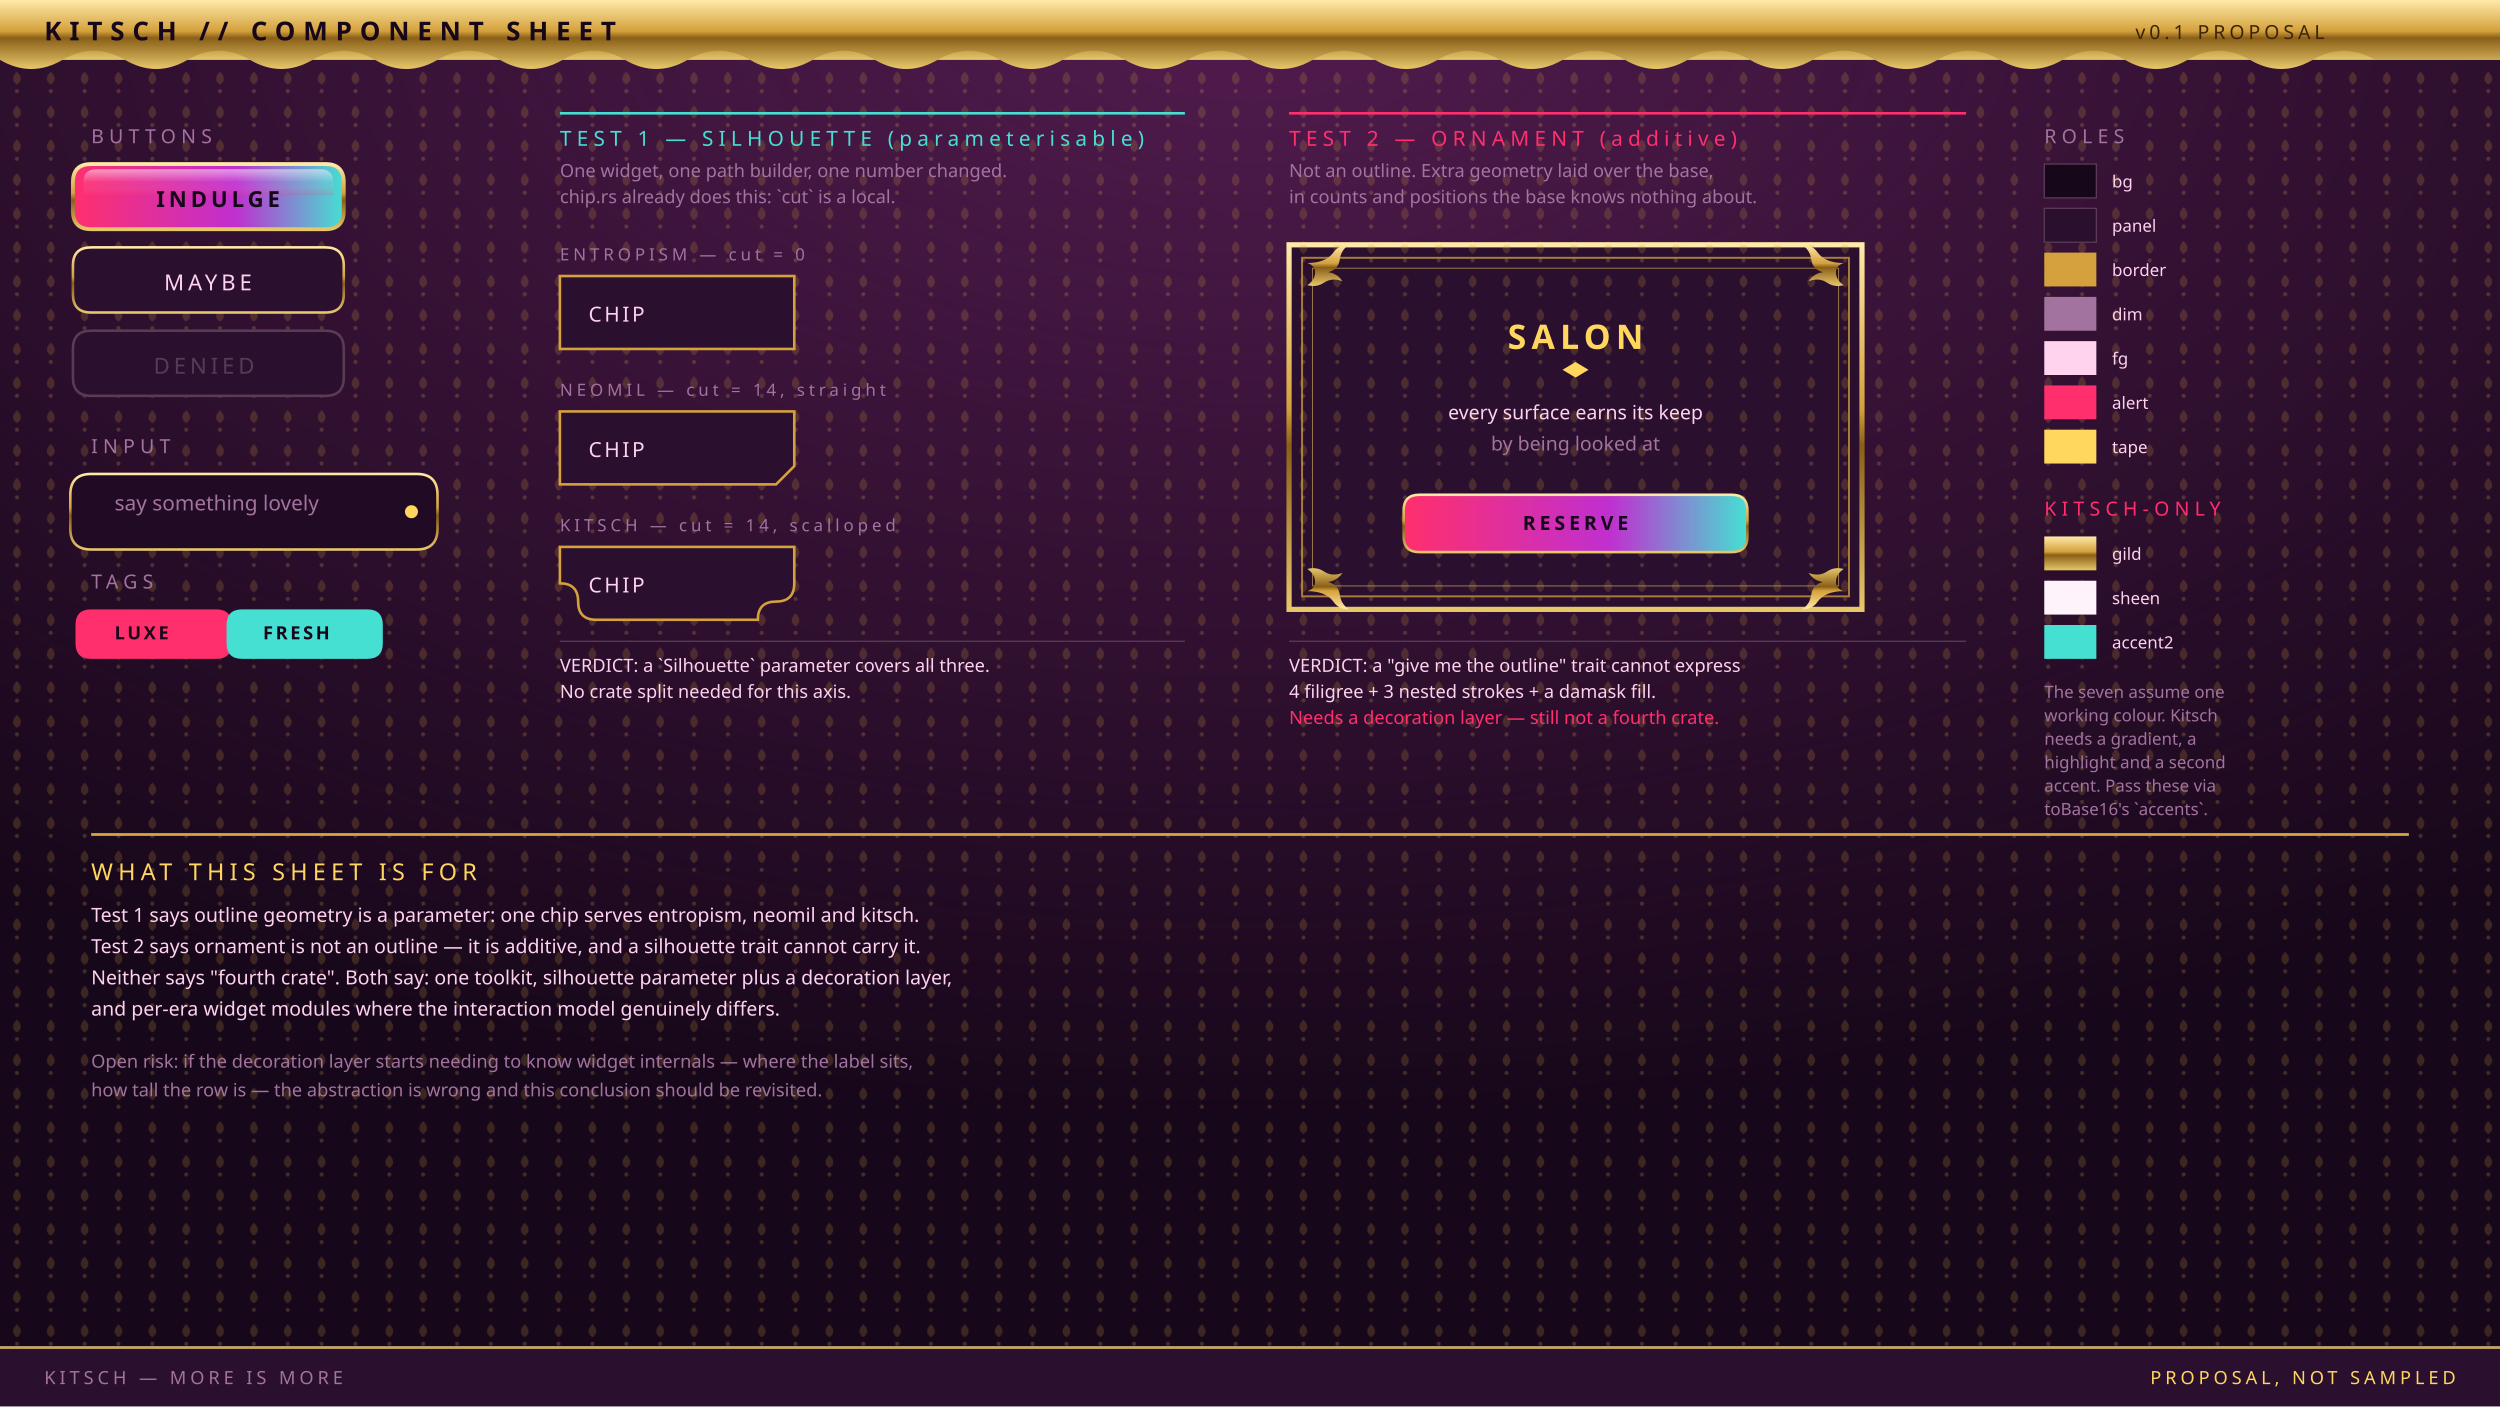
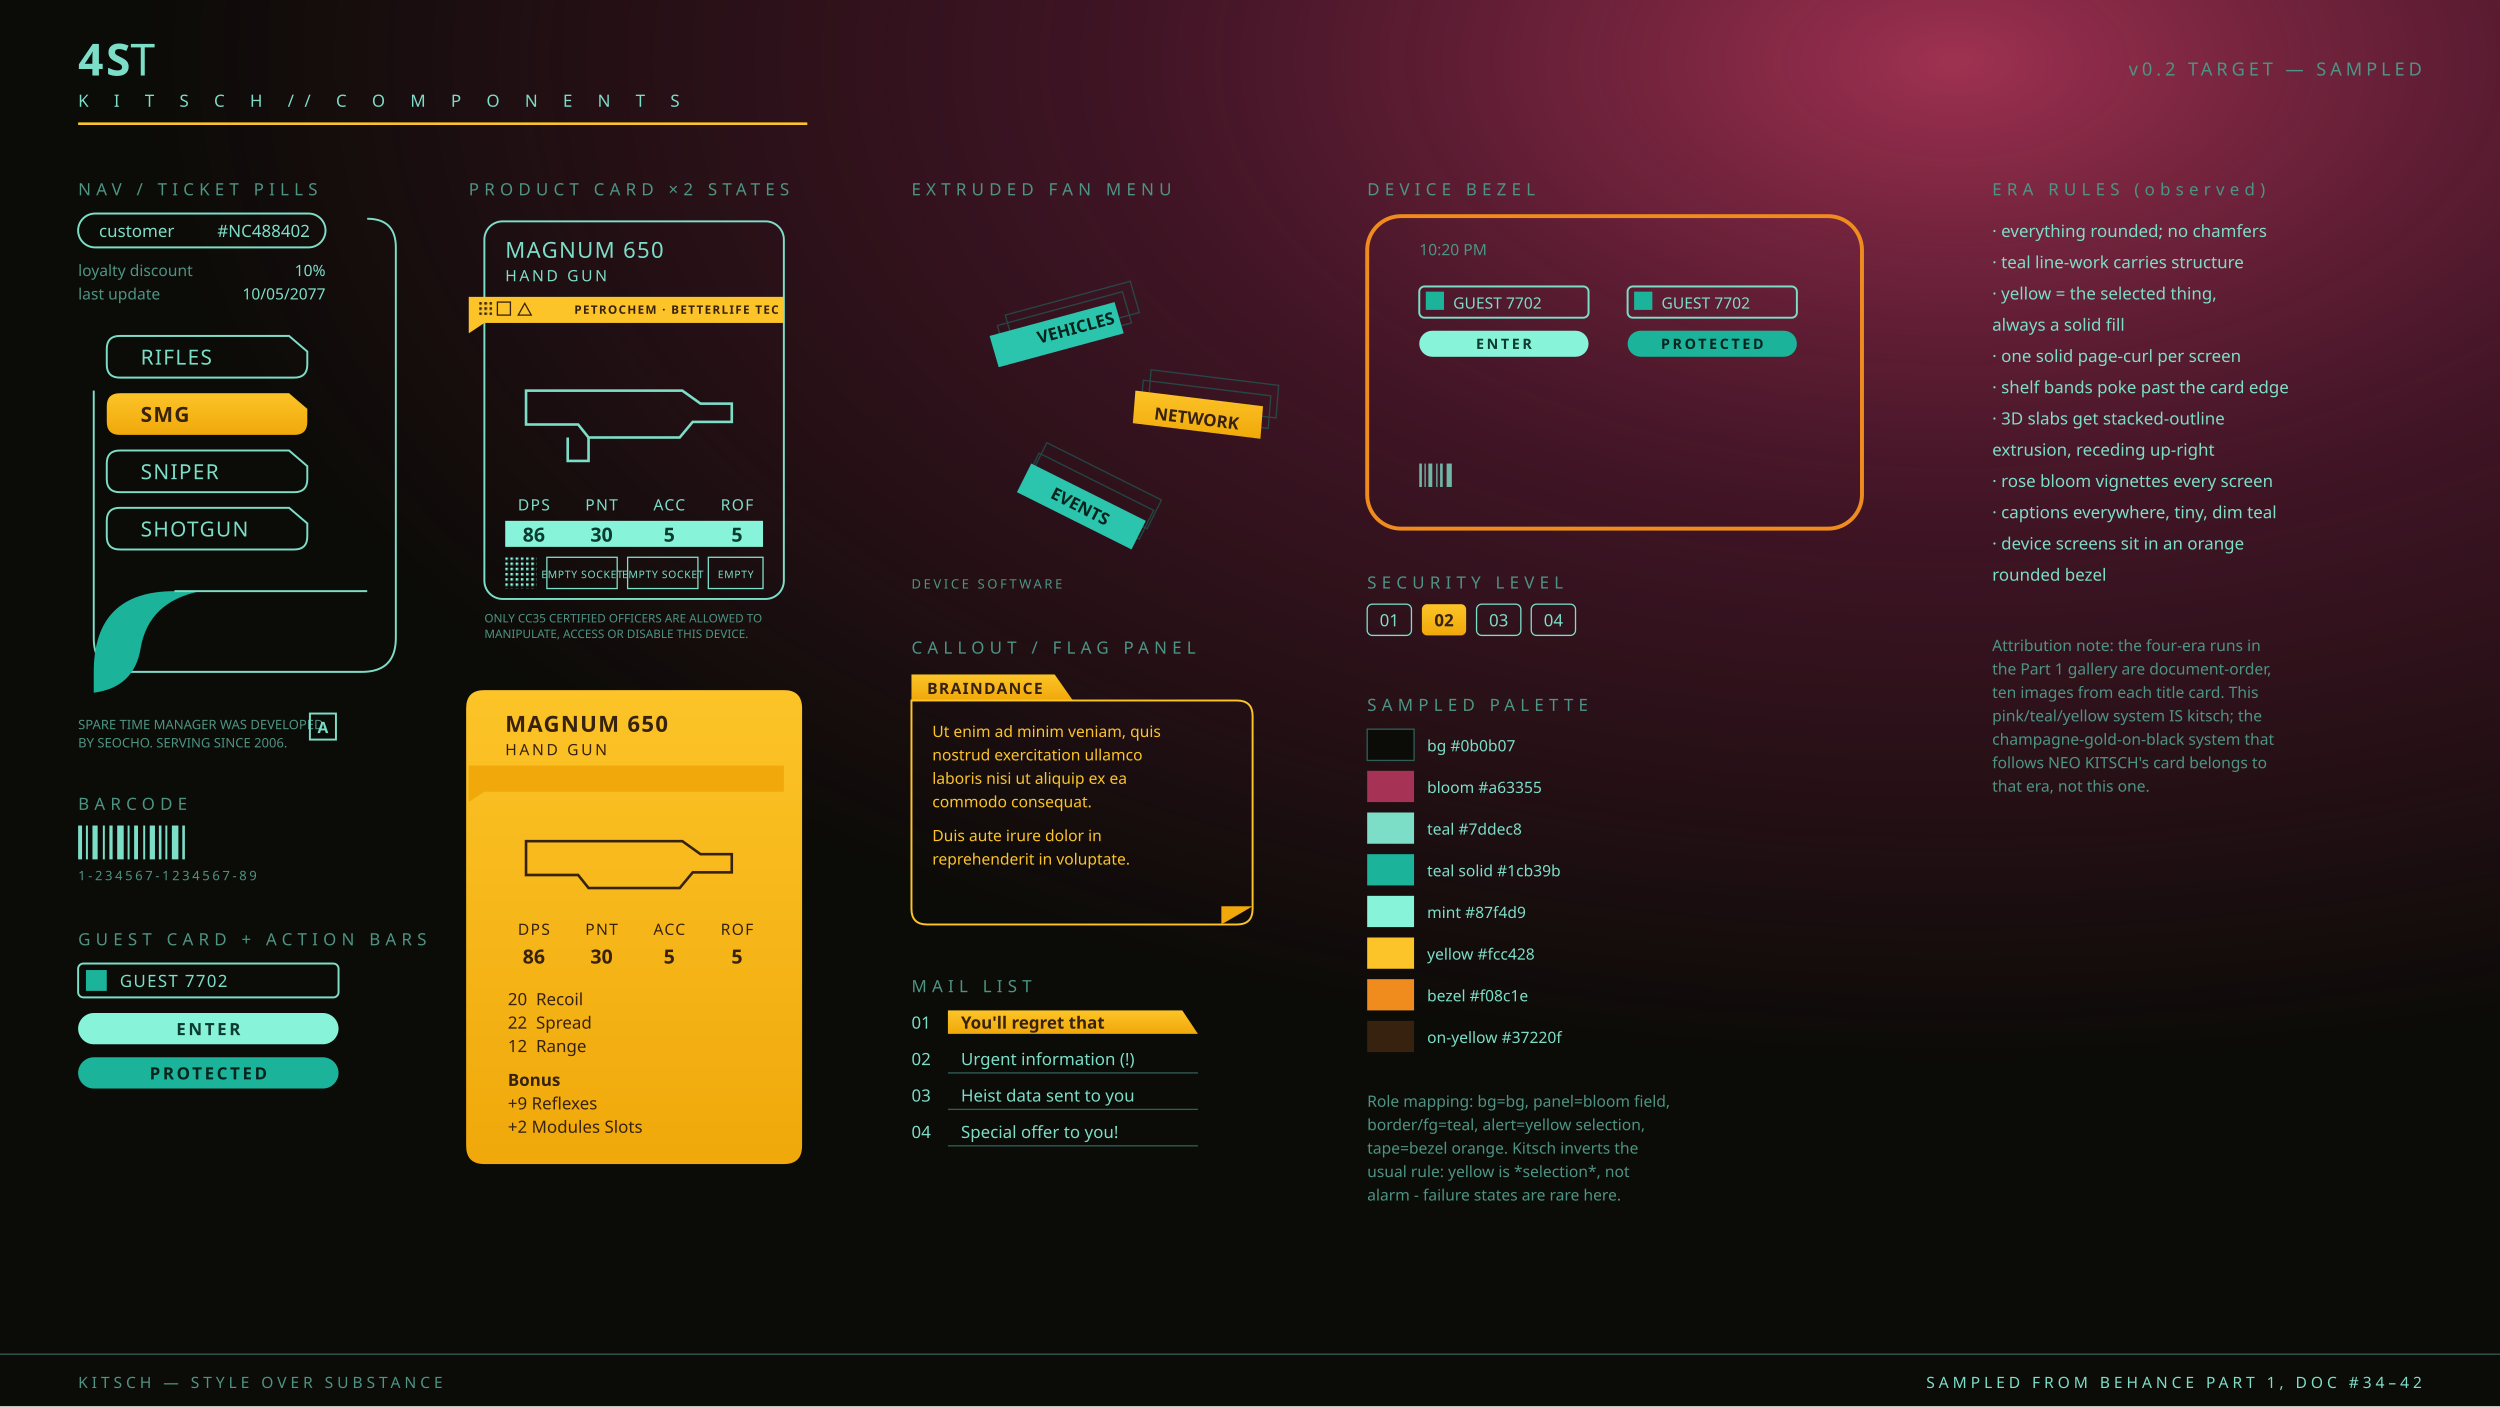
<svg xmlns="http://www.w3.org/2000/svg" width="1920" height="1080" viewBox="0 0 1920 1080" font-family="Rajdhani">
  <defs>
-     <linearGradient id="gild" x1="0" y1="0" x2="0" y2="1">
-       <stop offset="0%" stop-color="#ffe9a8" />
-       <stop offset="45%" stop-color="#d4a13c" />
-       <stop offset="55%" stop-color="#8a5f18" />
-       <stop offset="100%" stop-color="#e6c76a" />
+     <radialGradient id="bloom" cx="78%" cy="4%" r="72%">
+       <stop offset="0%" stop-color="#a63355" stop-opacity="0.95" />
+       <stop offset="45%" stop-color="#6c1c3d" stop-opacity="0.55" />
+       <stop offset="100%" stop-color="#6c1c3d" stop-opacity="0" />
+     </radialGradient>
+     <linearGradient id="selYellow" x1="0" y1="0" x2="0" y2="1">
+       <stop offset="0%" stop-color="#fcc428" />
+       <stop offset="100%" stop-color="#f0a80a" />
    </linearGradient>
-     <linearGradient id="gloss" x1="0" y1="0" x2="0" y2="1">
-       <stop offset="0%" stop-color="#fff3fb" stop-opacity="0.55" />
-       <stop offset="50%" stop-color="#fff3fb" stop-opacity="0.06" />
-       <stop offset="100%" stop-color="#ff2f6d" stop-opacity="0.18" />
-     </linearGradient>
-     <linearGradient id="candy" x1="0" y1="0" x2="1" y2="0">
-       <stop offset="0%" stop-color="#ff2f6d" />
-       <stop offset="60%" stop-color="#c02fd0" />
-       <stop offset="100%" stop-color="#45e0d2" />
-     </linearGradient>
-     <radialGradient id="bloom" cx="50%" cy="0%" r="80%">
-       <stop offset="0%" stop-color="#5c1f57" stop-opacity="0.85" />
-       <stop offset="100%" stop-color="#5c1f57" stop-opacity="0" />
-     </radialGradient>
-     <pattern id="damask" width="26" height="26" patternUnits="userSpaceOnUse">
-       <path d="M13 3 q6 6 0 10 q-6 -4 0 -10 Z" fill="#d4a13c" opacity="0.20" />
-       <circle cx="13" cy="18" r="1.6" fill="#ffd75e" opacity="0.18" />
+     <pattern id="dotmat" width="4" height="4" patternUnits="userSpaceOnUse">
+       <rect width="4" height="4" fill="none" />
+       <rect x="0" y="0" width="2" height="2" fill="#7ddec8" />
    </pattern>
-     <path id="filigree" d="M0 0 q14 0 20 -8 q4 -6 12 -6 q-6 4 -7 11 q-1 8 -9 10 q7 1 11 7              q-8 -3 -14 1 q-6 4 -13 2 q6 -4 6 -10 q0 -5 -6 -7 Z" fill="url(#gild)" />
+     <pattern id="dotmatY" width="4" height="4" patternUnits="userSpaceOnUse">
+       <rect x="0" y="0" width="2" height="2" fill="#37220f" />
+     </pattern>
  </defs>
-   <rect width="1920" height="1080" fill="#17071a" />
+   <rect width="1920" height="1080" fill="#0b0b07" />
  <rect width="1920" height="1080" fill="url(#bloom)" />
-   <rect width="1920" height="1080" fill="url(#damask)" />
-   <rect x="0" y="0" width="1920" height="46" fill="url(#gild)" />
-   <path d="M0 46 q24 14 48 0 q24 -14 48 0 q24 14 48 0 q24 -14 48 0 q24 14 48 0            q24 -14 48 0 q24 14 48 0 q24 -14 48 0 q24 14 48 0 q24 -14 48 0            q24 14 48 0 q24 -14 48 0 q24 14 48 0 q24 -14 48 0 q24 14 48 0            q24 -14 48 0 q24 14 48 0 q24 -14 48 0 q24 14 48 0 q24 -14 48 0            q24 14 48 0 q24 -14 48 0 q24 14 48 0 q24 -14 48 0 q24 14 48 0            q24 -14 48 0 q24 14 48 0 q24 -14 48 0 q24 14 48 0 q24 -14 48 0            q24 14 48 0 q24 -14 48 0 q24 14 48 0 q24 -14 48 0 q24 14 48 0            q24 -14 48 0 q24 14 48 0 q24 -14 48 0 L1920 46 L1920 0 L0 0 Z" fill="url(#gild)" />
-   <text x="34" y="31" font-size="20" font-weight="bold" letter-spacing="6" fill="#17071a">KITSCH // COMPONENT SHEET</text>
-   <text x="1640" y="30" font-size="15" letter-spacing="3" fill="#3b2408">v0.1 PROPOSAL</text>
-   <text x="70" y="110" font-size="15" letter-spacing="4" fill="#a2739e">BUTTONS</text>
-   <path d="M70 126 h180 q14 0 14 14 v22 q0 14 -14 14 h-180 q-14 0 -14 -14 v-22 q0 -14 14 -14 Z" fill="url(#candy)" stroke="url(#gild)" stroke-width="3" />
-   <path d="M74 130 h172 q10 0 10 10 v10 h-192 v-10 q0 -10 10 -10 Z" fill="url(#gloss)" />
-   <text x="120" y="159" font-size="17" font-weight="700" letter-spacing="3" fill="#17071a">INDULGE</text>
-   <path d="M70 190 h180 q14 0 14 14 v22 q0 14 -14 14 h-180 q-14 0 -14 -14 v-22 q0 -14 14 -14 Z" fill="#2a0f2e" stroke="url(#gild)" stroke-width="2" />
-   <text x="126" y="223" font-size="17" letter-spacing="3" fill="#ffd2ee">MAYBE</text>
-   <path d="M70 254 h180 q14 0 14 14 v22 q0 14 -14 14 h-180 q-14 0 -14 -14 v-22 q0 -14 14 -14 Z" fill="#2a0f2e" stroke="#5b3a55" stroke-width="2" />
-   <text x="118" y="287" font-size="17" letter-spacing="3" fill="#5b3a55">DENIED</text>
-   <text x="70" y="348" font-size="15" letter-spacing="4" fill="#a2739e">INPUT</text>
-   <path d="M70 364 h250 q16 0 16 16 v26 q0 16 -16 16 h-250 q-16 0 -16 -16 v-26 q0 -16 16 -16 Z" fill="#200a24" stroke="url(#gild)" stroke-width="2" />
-   <text x="88" y="392" font-size="16" fill="#a2739e">say something lovely</text>
-   <circle cx="316" cy="393" r="5" fill="#ffd75e" />
-   <text x="70" y="452" font-size="15" letter-spacing="4" fill="#a2739e">TAGS</text>
-   <g>
-     <path d="M70 468 h96 q12 0 12 12 v14 q0 12 -12 12 h-96 q-12 0 -12 -12 v-14 q0 -12 12 -12 Z" fill="#ff2f6d" />
-     <text x="88" y="491" font-size="14" font-weight="700" letter-spacing="2" fill="#17071a">LUXE</text>
-     <path d="M186 468 h96 q12 0 12 12 v14 q0 12 -12 12 h-96 q-12 0 -12 -12 v-14 q0 -12 12 -12 Z" fill="#45e0d2" />
-     <text x="202" y="491" font-size="14" font-weight="700" letter-spacing="2" fill="#17071a">FRESH</text>
-   </g>
-   <g>
-     <rect x="430" y="86" width="480" height="2" fill="#45e0d2" />
-     <text x="430" y="112" font-size="16" letter-spacing="4" fill="#45e0d2">TEST 1 — SILHOUETTE (parameterisable)</text>
-     <text x="430" y="136" font-size="14" fill="#a2739e">One widget, one path builder, one number changed.</text>
-     <text x="430" y="156" font-size="14" fill="#a2739e">chip.rs already does this: `cut` is a local.</text>
-     <text x="430" y="200" font-size="13" letter-spacing="3" fill="#a2739e">ENTROPISM — cut = 0</text>
-     <path d="M430 212 h180 v56 h-180 Z" fill="#2a0f2e" stroke="#d4a13c" stroke-width="2" />
-     <text x="452" y="247" font-size="16" letter-spacing="2" fill="#ffd2ee">CHIP</text>
-     <text x="430" y="304" font-size="13" letter-spacing="3" fill="#a2739e">NEOMIL — cut = 14, straight</text>
-     <path d="M430 316 h180 v42 l-14 14 h-166 Z" fill="#2a0f2e" stroke="#d4a13c" stroke-width="2" />
-     <text x="452" y="351" font-size="16" letter-spacing="2" fill="#ffd2ee">CHIP</text>
-     <text x="430" y="408" font-size="13" letter-spacing="3" fill="#a2739e">KITSCH — cut = 14, scalloped</text>
-     <path d="M430 420 h180 v28 q0 14 -14 14 q-14 0 -14 14 h-124 q-14 0 -14 -14 q0 -14 -14 -14 Z" fill="#2a0f2e" stroke="#d4a13c" stroke-width="2" />
-     <text x="452" y="455" font-size="16" letter-spacing="2" fill="#ffd2ee">CHIP</text>
-     <rect x="430" y="492" width="480" height="1" fill="#5b3a55" />
-     <text x="430" y="516" font-size="14" fill="#ffd2ee">VERDICT: a `Silhouette` parameter covers all three.</text>
-     <text x="430" y="536" font-size="14" fill="#ffd2ee">No crate split needed for this axis.</text>
-   </g>
-   <g>
-     <rect x="990" y="86" width="520" height="2" fill="#ff2f6d" />
-     <text x="990" y="112" font-size="16" letter-spacing="4" fill="#ff2f6d">TEST 2 — ORNAMENT (additive)</text>
-     <text x="990" y="136" font-size="14" fill="#a2739e">Not an outline. Extra geometry laid over the base,</text>
-     <text x="990" y="156" font-size="14" fill="#a2739e">in counts and positions the base knows nothing about.</text>
-     <rect x="990" y="188" width="440" height="280" fill="#2a0f2e" stroke="url(#gild)" stroke-width="4" />
-     <rect x="1000" y="198" width="420" height="260" fill="none" stroke="#d4a13c" stroke-width="1.5" opacity="0.75" />
-     <rect x="1008" y="206" width="404" height="244" fill="none" stroke="#ffd75e" stroke-width="0.8" opacity="0.5" />
-     <rect x="990" y="188" width="440" height="280" fill="url(#damask)" />
-     <use href="#filigree" x="0" y="0" transform="translate(1004 202)" />
-     <use href="#filigree" x="0" y="0" transform="translate(1416 202) scale(-1 1)" />
-     <use href="#filigree" x="0" y="0" transform="translate(1004 454) scale(1 -1)" />
-     <use href="#filigree" x="0" y="0" transform="translate(1416 454) scale(-1 -1)" />
-     <text x="1210" y="268" font-size="26" font-weight="700" letter-spacing="4" fill="#ffd75e" text-anchor="middle">SALON</text>
-     <path d="M1090 284 h240" stroke="url(#gild)" stroke-width="2" />
-     <path d="M1210 278 l10 6 l-10 6 l-10 -6 Z" fill="#ffd75e" />
-     <text x="1210" y="322" font-size="15" fill="#ffd2ee" text-anchor="middle">every surface earns its keep</text>
-     <text x="1210" y="346" font-size="15" fill="#a2739e" text-anchor="middle">by being looked at</text>
-     <path d="M1090 380 h240 q12 0 12 12 v20 q0 12 -12 12 h-240 q-12 0 -12 -12 v-20 q0 -12 12 -12 Z" fill="url(#candy)" stroke="url(#gild)" stroke-width="2" />
-     <text x="1210" y="407" font-size="15" font-weight="700" letter-spacing="3" fill="#17071a" text-anchor="middle">RESERVE</text>
-     <rect x="990" y="492" width="520" height="1" fill="#5b3a55" />
-     <text x="990" y="516" font-size="14" fill="#ffd2ee">VERDICT: a "give me the outline" trait cannot express</text>
-     <text x="990" y="536" font-size="14" fill="#ffd2ee">4 filigree + 3 nested strokes + a damask fill.</text>
-     <text x="990" y="556" font-size="14" fill="#ff2f6d">Needs a decoration layer — still not a fourth crate.</text>
-   </g>
-   <g>
-     <text x="1570" y="110" font-size="15" letter-spacing="4" fill="#a2739e">ROLES</text>
-     <g font-size="13" fill="#ffd2ee">
-       <rect x="1570" y="126" width="40" height="26" fill="#17071a" stroke="#5b3a55" />
-       <text x="1622" y="144">bg</text>
-       <rect x="1570" y="160" width="40" height="26" fill="#2a0f2e" stroke="#5b3a55" />
-       <text x="1622" y="178">panel</text>
-       <rect x="1570" y="194" width="40" height="26" fill="#d4a13c" />
-       <text x="1622" y="212">border</text>
-       <rect x="1570" y="228" width="40" height="26" fill="#a2739e" />
-       <text x="1622" y="246">dim</text>
-       <rect x="1570" y="262" width="40" height="26" fill="#ffd2ee" />
-       <text x="1622" y="280">fg</text>
-       <rect x="1570" y="296" width="40" height="26" fill="#ff2f6d" />
-       <text x="1622" y="314">alert</text>
-       <rect x="1570" y="330" width="40" height="26" fill="#ffd75e" />
-       <text x="1622" y="348">tape</text>
-     </g>
-     <text x="1570" y="396" font-size="15" letter-spacing="4" fill="#ff2f6d">KITSCH-ONLY</text>
-     <g font-size="13" fill="#ffd2ee">
-       <rect x="1570" y="412" width="40" height="26" fill="url(#gild)" />
-       <text x="1622" y="430">gild</text>
-       <rect x="1570" y="446" width="40" height="26" fill="#fff3fb" />
-       <text x="1622" y="464">sheen</text>
-       <rect x="1570" y="480" width="40" height="26" fill="#45e0d2" />
-       <text x="1622" y="498">accent2</text>
-     </g>
-     <text x="1570" y="536" font-size="13" fill="#a2739e">The seven assume one</text>
-     <text x="1570" y="554" font-size="13" fill="#a2739e">working colour. Kitsch</text>
-     <text x="1570" y="572" font-size="13" fill="#a2739e">needs a gradient, a</text>
-     <text x="1570" y="590" font-size="13" fill="#a2739e">highlight and a second</text>
-     <text x="1570" y="608" font-size="13" fill="#a2739e">accent. Pass these via</text>
-     <text x="1570" y="626" font-size="13" fill="#a2739e">toBase16's `accents`.</text>
-   </g>
-   <rect x="70" y="640" width="1780" height="2" fill="url(#gild)" />
-   <text x="70" y="676" font-size="18" letter-spacing="4" fill="#ffd75e">WHAT THIS SHEET IS FOR</text>
-   <text x="70" y="708" font-size="15" fill="#ffd2ee">Test 1 says outline geometry is a parameter: one chip serves entropism, neomil and kitsch.</text>
-   <text x="70" y="732" font-size="15" fill="#ffd2ee">Test 2 says ornament is not an outline — it is additive, and a silhouette trait cannot carry it.</text>
-   <text x="70" y="756" font-size="15" fill="#ffd2ee">Neither says "fourth crate". Both say: one toolkit, silhouette parameter plus a decoration layer,</text>
-   <text x="70" y="780" font-size="15" fill="#ffd2ee">and per-era widget modules where the interaction model genuinely differs.</text>
-   <text x="70" y="820" font-size="14" fill="#a2739e">Open risk: if the decoration layer starts needing to know widget internals — where the label sits,</text>
-   <text x="70" y="842" font-size="14" fill="#a2739e">how tall the row is — the abstraction is wrong and this conclusion should be revisited.</text>
-   <rect x="0" y="1034" width="1920" height="46" fill="#2a0f2e" />
-   <rect x="0" y="1034" width="1920" height="2" fill="url(#gild)" />
-   <text x="34" y="1063" font-size="14" letter-spacing="3" fill="#a2739e">KITSCH — MORE IS MORE</text>
-   <text x="1886" y="1063" font-size="14" letter-spacing="3" fill="#ffd75e" text-anchor="end">PROPOSAL, NOT SAMPLED</text>
+   <text x="60" y="58" font-size="34" font-weight="700" letter-spacing="2" fill="#7ddec8">4S<tspan font-weight="300">T</tspan>
+   </text>
+   <text x="60" y="82" font-size="13" letter-spacing="8" fill="#7ddec8">K I T S C H // C O M P O N E N T S</text>
+   <rect x="60" y="94" width="560" height="2" fill="#fcc428" />
+   <text x="1860" y="58" font-size="14" letter-spacing="3" fill="#4d9484" text-anchor="end">v0.2 TARGET — SAMPLED</text>
+   <g>
+     <text x="60" y="150" font-size="13" letter-spacing="4" fill="#4d9484">NAV / TICKET PILLS</text>
+     <rect x="60" y="164" width="190" height="26" rx="13" fill="none" stroke="#7ddec8" stroke-width="1.5" />
+     <text x="76" y="182" font-size="13" fill="#7ddec8">customer</text>
+     <text x="238" y="182" font-size="13" fill="#7ddec8" text-anchor="end">#NC488402</text>
+     <text x="60" y="212" font-size="12" fill="#4d9484">loyalty discount</text>
+     <text x="250" y="212" font-size="12" fill="#7ddec8" text-anchor="end">10%</text>
+     <text x="60" y="230" font-size="12" fill="#4d9484">last update</text>
+     <text x="250" y="230" font-size="12" fill="#7ddec8" text-anchor="end">10/05/2077</text>
+     <path d="M282 168              q22 0 22 22 v300              q0 26 -26 26 h-180              q-26 0 -26 -26 v-190" fill="none" stroke="#7ddec8" stroke-width="1.5" />
+     <g font-size="16" letter-spacing="1">
+       <path d="M92 258 h130 l14 12 v10 q0 10 -10 10 h-134 q-10 0 -10 -10 v-12 q0 -10 10 -10 Z" fill="none" stroke="#7ddec8" stroke-width="1.5" />
+       <text x="108" y="280" fill="#7ddec8">RIFLES</text>
+       <path d="M92 302 h130 l14 12 v10 q0 10 -10 10 h-134 q-10 0 -10 -10 v-12 q0 -10 10 -10 Z" fill="url(#selYellow)" />
+       <text x="108" y="324" fill="#37220f" font-weight="600">SMG</text>
+       <path d="M92 346 h130 l14 12 v10 q0 10 -10 10 h-134 q-10 0 -10 -10 v-12 q0 -10 10 -10 Z" fill="none" stroke="#7ddec8" stroke-width="1.5" />
+       <text x="108" y="368" fill="#7ddec8">SNIPER</text>
+       <path d="M92 390 h130 l14 12 v10 q0 10 -10 10 h-134 q-10 0 -10 -10 v-12 q0 -10 10 -10 Z" fill="none" stroke="#7ddec8" stroke-width="1.5" />
+       <text x="108" y="412" fill="#7ddec8">SHOTGUN</text>
+     </g>
+     <path d="M72 516 q0 -62 62 -62 h20 q-40 8 -46 44 q-5 30 -36 34 Z" fill="#1cb39b" />
+     <path d="M134 454 h148" stroke="#7ddec8" stroke-width="1.5" />
+     <text x="60" y="560" font-size="10" fill="#4d9484">SPARE TIME MANAGER WAS DEVELOPED</text>
+     <text x="60" y="574" font-size="10" fill="#4d9484">BY SEOCHO. SERVING SINCE 2006.</text>
+     <rect x="238" y="548" width="20" height="20" fill="none" stroke="#7ddec8" stroke-width="1.5" />
+     <text x="248" y="563" font-size="12" font-weight="700" fill="#7ddec8" text-anchor="middle">A</text>
+     <text x="60" y="622" font-size="13" letter-spacing="4" fill="#4d9484">BARCODE</text>
+     <g fill="#7ddec8">
+       <rect x="60" y="634" width="3" height="26" />
+       <rect x="66" y="634" width="1.5" height="26" />
+       <rect x="71" y="634" width="4" height="26" />
+       <rect x="79" y="634" width="1.5" height="26" />
+       <rect x="84" y="634" width="2.5" height="26" />
+       <rect x="90" y="634" width="5" height="26" />
+       <rect x="98" y="634" width="1.5" height="26" />
+       <rect x="103" y="634" width="3" height="26" />
+       <rect x="110" y="634" width="1.5" height="26" />
+       <rect x="115" y="634" width="4" height="26" />
+       <rect x="122" y="634" width="2" height="26" />
+       <rect x="127" y="634" width="1.5" height="26" />
+       <rect x="132" y="634" width="5" height="26" />
+       <rect x="140" y="634" width="2" height="26" />
+     </g>
+     <text x="60" y="676" font-size="10" letter-spacing="2" fill="#4d9484">1-234567-1234567-89</text>
+     <text x="60" y="726" font-size="13" letter-spacing="4" fill="#4d9484">GUEST CARD + ACTION BARS</text>
+     <g>
+       <rect x="60" y="740" width="200" height="26" rx="4" fill="none" stroke="#7ddec8" stroke-width="1.5" />
+       <rect x="66" y="745" width="16" height="16" fill="#1cb39b" />
+       <text x="92" y="758" font-size="13" letter-spacing="1" fill="#7ddec8">GUEST 7702</text>
+       <rect x="60" y="778" width="200" height="24" rx="12" fill="#87f4d9" />
+       <text x="160" y="795" font-size="13" font-weight="600" letter-spacing="2" fill="#0b3b31" text-anchor="middle">ENTER</text>
+       <rect x="60" y="812" width="200" height="24" rx="12" fill="#1cb39b" />
+       <text x="160" y="829" font-size="13" font-weight="600" letter-spacing="2" fill="#04241d" text-anchor="middle">PROTECTED</text>
+     </g>
+   </g>
+   <g>
+     <text x="360" y="150" font-size="13" letter-spacing="4" fill="#4d9484">PRODUCT CARD ×2 STATES</text>
+     <g>
+       <rect x="372" y="170" width="230" height="290" rx="14" fill="none" stroke="#7ddec8" stroke-width="1.5" />
+       <text x="388" y="198" font-size="17" letter-spacing="1" fill="#7ddec8">MAGNUM 650</text>
+       <text x="388" y="216" font-size="12" letter-spacing="2" fill="#7ddec8">HAND GUN</text>
+       <path d="M360 228 h242 v20 h-230 l-12 8 Z" fill="#fcc428" />
+       <rect x="368" y="232" width="10" height="10" fill="url(#dotmatY)" />
+       <rect x="382" y="232" width="10" height="10" fill="none" stroke="#37220f" />
+       <path d="M398 242 l5 -9 l5 9 Z" fill="none" stroke="#37220f" />
+       <text x="598" y="241" font-size="9" font-weight="700" letter-spacing="1" fill="#37220f" text-anchor="end">PETROCHEM · BETTERLIFE TEC</text>
+       <g stroke="#7ddec8" stroke-width="2" fill="none">
+         <path d="M404 300 h120 l14 10 h24 v14 h-30 l-10 12 h-70 l-8 -10 h-40 Z" />
+         <path d="M436 336 v18 h16 v-18" />
+       </g>
+       <g font-size="12" letter-spacing="1" fill="#7ddec8" text-anchor="middle">
+         <text x="410" y="392">DPS</text>
+         <text x="462" y="392">PNT</text>
+         <text x="514" y="392">ACC</text>
+         <text x="566" y="392">ROF</text>
+       </g>
+       <rect x="388" y="400" width="198" height="20" fill="#87f4d9" />
+       <g font-size="15" font-weight="600" fill="#0b3b31" text-anchor="middle">
+         <text x="410" y="416">86</text>
+         <text x="462" y="416">30</text>
+         <text x="514" y="416">5</text>
+         <text x="566" y="416">5</text>
+       </g>
+       <g>
+         <rect x="388" y="428" width="24" height="24" fill="url(#dotmat)" />
+         <rect x="420" y="428" width="54" height="24" fill="none" stroke="#7ddec8" />
+         <rect x="482" y="428" width="54" height="24" fill="none" stroke="#7ddec8" />
+         <rect x="544" y="428" width="42" height="24" fill="none" stroke="#7ddec8" />
+         <text x="447" y="444" font-size="8" letter-spacing="0.5" fill="#7ddec8" text-anchor="middle">EMPTY SOCKET</text>
+         <text x="509" y="444" font-size="8" letter-spacing="0.5" fill="#7ddec8" text-anchor="middle">EMPTY SOCKET</text>
+         <text x="565" y="444" font-size="8" letter-spacing="0.5" fill="#7ddec8" text-anchor="middle">EMPTY</text>
+       </g>
+       <text x="372" y="478" font-size="9" fill="#4d9484">ONLY CC35 CERTIFIED OFFICERS ARE ALLOWED TO</text>
+       <text x="372" y="490" font-size="9" fill="#4d9484">MANIPULATE, ACCESS OR DISABLE THIS DEVICE.</text>
+     </g>
+     <g>
+       <path d="M372 530 h230 q14 0 14 14 v336 q0 14 -14 14 h-230 q-14 0 -14 -14 v-336 q0 -14 14 -14 Z" fill="url(#selYellow)" />
+       <path d="M360 588 h242 v20 h-230 l-12 8 Z" fill="#f0a80a" />
+       <text x="388" y="562" font-size="17" letter-spacing="1" fill="#37220f" font-weight="600">MAGNUM 650</text>
+       <text x="388" y="580" font-size="12" letter-spacing="2" fill="#37220f">HAND GUN</text>
+       <g stroke="#37220f" stroke-width="2" fill="none">
+         <path d="M404 646 h120 l14 10 h24 v14 h-30 l-10 12 h-70 l-8 -10 h-40 Z" />
+       </g>
+       <g font-size="12" letter-spacing="1" fill="#37220f" text-anchor="middle">
+         <text x="410" y="718">DPS</text>
+         <text x="462" y="718">PNT</text>
+         <text x="514" y="718">ACC</text>
+         <text x="566" y="718">ROF</text>
+       </g>
+       <g font-size="15" font-weight="700" fill="#37220f" text-anchor="middle">
+         <text x="410" y="740">86</text>
+         <text x="462" y="740">30</text>
+         <text x="514" y="740">5</text>
+         <text x="566" y="740">5</text>
+       </g>
+       <g font-size="13" fill="#37220f">
+         <text x="390" y="772">20  Recoil</text>
+         <text x="390" y="790">22  Spread</text>
+         <text x="390" y="808">12  Range</text>
+         <text x="390" y="834" font-weight="700">Bonus</text>
+         <text x="390" y="852">+9 Reflexes</text>
+         <text x="390" y="870">+2 Modules Slots</text>
+       </g>
+     </g>
+   </g>
+   <g>
+     <text x="700" y="150" font-size="13" letter-spacing="4" fill="#4d9484">EXTRUDED FAN MENU</text>
+     <g>
+       <g opacity="0.5" fill="none" stroke="#177a6b" stroke-width="1">
+         <path d="M760 258 l96 -26 l7 24 l-96 26 Z" transform="translate(6 -8)" />
+         <path d="M760 258 l96 -26 l7 24 l-96 26 Z" transform="translate(12 -16)" />
+         <path d="M872 300 l98 12 l-2 25 l-98 -12 Z" transform="translate(6 -8)" />
+         <path d="M872 300 l98 12 l-2 25 l-98 -12 Z" transform="translate(12 -16)" />
+         <path d="M792 356 l88 44 l-11 22 l-88 -44 Z" transform="translate(6 -8)" />
+         <path d="M792 356 l88 44 l-11 22 l-88 -44 Z" transform="translate(12 -16)" />
+       </g>
+       <path d="M760 258 l96 -26 l7 24 l-96 26 Z" fill="#2bc4ac" />
+       <text x="798" y="264" font-size="13" font-weight="600" fill="#04241d" transform="rotate(-15 798 264)">VEHICLES</text>
+       <path d="M872 300 l98 12 l-2 25 l-98 -12 Z" fill="url(#selYellow)" />
+       <text x="886" y="322" font-size="13" font-weight="700" fill="#37220f" transform="rotate(7 886 322)">NETWORK</text>
+       <path d="M792 356 l88 44 l-11 22 l-88 -44 Z" fill="#2bc4ac" />
+       <text x="806" y="382" font-size="13" font-weight="600" fill="#04241d" transform="rotate(27 806 382)">EVENTS</text>
+     </g>
+     <text x="700" y="452" font-size="10" letter-spacing="2" fill="#4d9484">DEVICE SOFTWARE</text>
+     <text x="700" y="502" font-size="13" letter-spacing="4" fill="#4d9484">CALLOUT / FLAG PANEL</text>
+     <path d="M700 540 h96 l12 -22 h84 l10 22 v0 h0" fill="none" />
+     <path d="M700 518 h110 l14 20 h-124 Z" fill="url(#selYellow)" />
+     <text x="712" y="533" font-size="12" font-weight="700" letter-spacing="1" fill="#37220f">BRAINDANCE</text>
+     <path d="M700 538 h250 q12 0 12 12 v148 q0 12 -12 12 h-238 q-12 0 -12 -12 Z" fill="none" stroke="#fcc428" stroke-width="1.5" />
+     <g font-size="12" fill="#fcc428">
+       <text x="716" y="566">Ut enim ad minim veniam, quis</text>
+       <text x="716" y="584">nostrud exercitation ullamco</text>
+       <text x="716" y="602">laboris nisi ut aliquip ex ea</text>
+       <text x="716" y="620">commodo consequat.</text>
+       <text x="716" y="646">Duis aute irure dolor in</text>
+       <text x="716" y="664">reprehenderit in voluptate.</text>
+     </g>
+     <path d="M938 696 l24 0 l-24 14 Z" fill="#f0a80a" />
+     <text x="700" y="762" font-size="13" letter-spacing="4" fill="#4d9484">MAIL LIST</text>
+     <g font-size="13">
+       <text x="700" y="790" fill="#7ddec8">01</text>
+       <path d="M728 776 h180 l12 18 h-192 Z" fill="url(#selYellow)" />
+       <text x="738" y="790" fill="#37220f" font-weight="600">You'll regret that</text>
+       <text x="700" y="818" fill="#7ddec8">02</text>
+       <text x="738" y="818" fill="#7ddec8">Urgent information (!)</text>
+       <path d="M728 824 h192" stroke="#2e5f57" stroke-width="1" />
+       <text x="700" y="846" fill="#7ddec8">03</text>
+       <text x="738" y="846" fill="#7ddec8">Heist data sent to you</text>
+       <path d="M728 852 h192" stroke="#2e5f57" stroke-width="1" />
+       <text x="700" y="874" fill="#7ddec8">04</text>
+       <text x="738" y="874" fill="#7ddec8">Special offer to you!</text>
+       <path d="M728 880 h192" stroke="#2e5f57" stroke-width="1" />
+     </g>
+   </g>
+   <g>
+     <text x="1050" y="150" font-size="13" letter-spacing="4" fill="#4d9484">DEVICE BEZEL</text>
+     <rect x="1050" y="166" width="380" height="240" rx="26" fill="none" stroke="#f08c1e" stroke-width="3" />
+     <g>
+       <rect x="1090" y="220" width="130" height="24" rx="4" fill="none" stroke="#7ddec8" stroke-width="1.5" />
+       <rect x="1095" y="224" width="14" height="14" fill="#1cb39b" />
+       <text x="1116" y="237" font-size="12" fill="#7ddec8">GUEST 7702</text>
+       <rect x="1090" y="254" width="130" height="20" rx="10" fill="#87f4d9" />
+       <text x="1155" y="268" font-size="11" font-weight="600" letter-spacing="2" fill="#0b3b31" text-anchor="middle">ENTER</text>
+       <rect x="1250" y="220" width="130" height="24" rx="4" fill="none" stroke="#7ddec8" stroke-width="1.5" />
+       <rect x="1255" y="224" width="14" height="14" fill="#1cb39b" />
+       <text x="1276" y="237" font-size="12" fill="#7ddec8">GUEST 7702</text>
+       <rect x="1250" y="254" width="130" height="20" rx="10" fill="#1cb39b" />
+       <text x="1315" y="268" font-size="11" font-weight="600" letter-spacing="2" fill="#04241d" text-anchor="middle">PROTECTED</text>
+       <text x="1090" y="196" font-size="12" fill="#4d9484">10:20 PM</text>
+       <g fill="#7ddec8" opacity="0.8">
+         <rect x="1090" y="356" width="2" height="18" />
+         <rect x="1094" y="356" width="1" height="18" />
+         <rect x="1097" y="356" width="3" height="18" />
+         <rect x="1103" y="356" width="1" height="18" />
+         <rect x="1106" y="356" width="2" height="18" />
+         <rect x="1111" y="356" width="4" height="18" />
+       </g>
+     </g>
+     <text x="1050" y="452" font-size="13" letter-spacing="4" fill="#4d9484">SECURITY LEVEL</text>
+     <g font-size="13" text-anchor="middle">
+       <rect x="1050" y="464" width="34" height="24" rx="4" fill="none" stroke="#7ddec8" />
+       <text x="1067" y="481" fill="#7ddec8">01</text>
+       <rect x="1092" y="464" width="34" height="24" rx="4" fill="url(#selYellow)" />
+       <text x="1109" y="481" fill="#37220f" font-weight="600">02</text>
+       <rect x="1134" y="464" width="34" height="24" rx="4" fill="none" stroke="#7ddec8" />
+       <text x="1151" y="481" fill="#7ddec8">03</text>
+       <rect x="1176" y="464" width="34" height="24" rx="4" fill="none" stroke="#7ddec8" />
+       <text x="1193" y="481" fill="#7ddec8">04</text>
+     </g>
+     <text x="1050" y="546" font-size="13" letter-spacing="4" fill="#4d9484">SAMPLED PALETTE</text>
+     <g font-size="12" fill="#7ddec8">
+       <rect x="1050" y="560" width="36" height="24" fill="#0b0b07" stroke="#2e5f57" />
+       <text x="1096" y="577">bg #0b0b07</text>
+       <rect x="1050" y="592" width="36" height="24" fill="#a63355" />
+       <text x="1096" y="609">bloom #a63355</text>
+       <rect x="1050" y="624" width="36" height="24" fill="#7ddec8" />
+       <text x="1096" y="641">teal #7ddec8</text>
+       <rect x="1050" y="656" width="36" height="24" fill="#1cb39b" />
+       <text x="1096" y="673">teal solid #1cb39b</text>
+       <rect x="1050" y="688" width="36" height="24" fill="#87f4d9" />
+       <text x="1096" y="705">mint #87f4d9</text>
+       <rect x="1050" y="720" width="36" height="24" fill="#fcc428" />
+       <text x="1096" y="737">yellow #fcc428</text>
+       <rect x="1050" y="752" width="36" height="24" fill="#f08c1e" />
+       <text x="1096" y="769">bezel #f08c1e</text>
+       <rect x="1050" y="784" width="36" height="24" fill="#37220f" />
+       <text x="1096" y="801">on-yellow #37220f</text>
+     </g>
+     <g font-size="12" fill="#4d9484">
+       <text x="1050" y="850">Role mapping: bg=bg, panel=bloom field,</text>
+       <text x="1050" y="868">border/fg=teal, alert=yellow selection,</text>
+       <text x="1050" y="886">tape=bezel orange. Kitsch inverts the</text>
+       <text x="1050" y="904">usual rule: yellow is *selection*, not</text>
+       <text x="1050" y="922">alarm - failure states are rare here.</text>
+     </g>
+   </g>
+   <g>
+     <text x="1530" y="150" font-size="13" letter-spacing="4" fill="#4d9484">ERA RULES (observed)</text>
+     <g font-size="13" fill="#7ddec8">
+       <text x="1530" y="182">· everything rounded; no chamfers</text>
+       <text x="1530" y="206">· teal line-work carries structure</text>
+       <text x="1530" y="230">· yellow = the selected thing,</text>
+       <text x="1530" y="254">  always a solid fill</text>
+       <text x="1530" y="278">· one solid page-curl per screen</text>
+       <text x="1530" y="302">· shelf bands poke past the card edge</text>
+       <text x="1530" y="326">· 3D slabs get stacked-outline</text>
+       <text x="1530" y="350">  extrusion, receding up-right</text>
+       <text x="1530" y="374">· rose bloom vignettes every screen</text>
+       <text x="1530" y="398">· captions everywhere, tiny, dim teal</text>
+       <text x="1530" y="422">· device screens sit in an orange</text>
+       <text x="1530" y="446">  rounded bezel</text>
+     </g>
+     <g font-size="12" fill="#4d9484">
+       <text x="1530" y="500">Attribution note: the four-era runs in</text>
+       <text x="1530" y="518">the Part 1 gallery are document-order,</text>
+       <text x="1530" y="536">ten images from each title card. This</text>
+       <text x="1530" y="554">pink/teal/yellow system IS kitsch; the</text>
+       <text x="1530" y="572">champagne-gold-on-black system that</text>
+       <text x="1530" y="590">follows NEO KITSCH's card belongs to</text>
+       <text x="1530" y="608">that era, not this one.</text>
+     </g>
+   </g>
+   <path d="M0 1040 h1920" stroke="#2e5f57" stroke-width="1" />
+   <text x="60" y="1066" font-size="12" letter-spacing="3" fill="#4d9484">KITSCH — STYLE OVER SUBSTANCE</text>
+   <text x="1860" y="1066" font-size="12" letter-spacing="3" fill="#7ddec8" text-anchor="end">SAMPLED FROM BEHANCE PART 1, DOC #34–42</text>
</svg>
